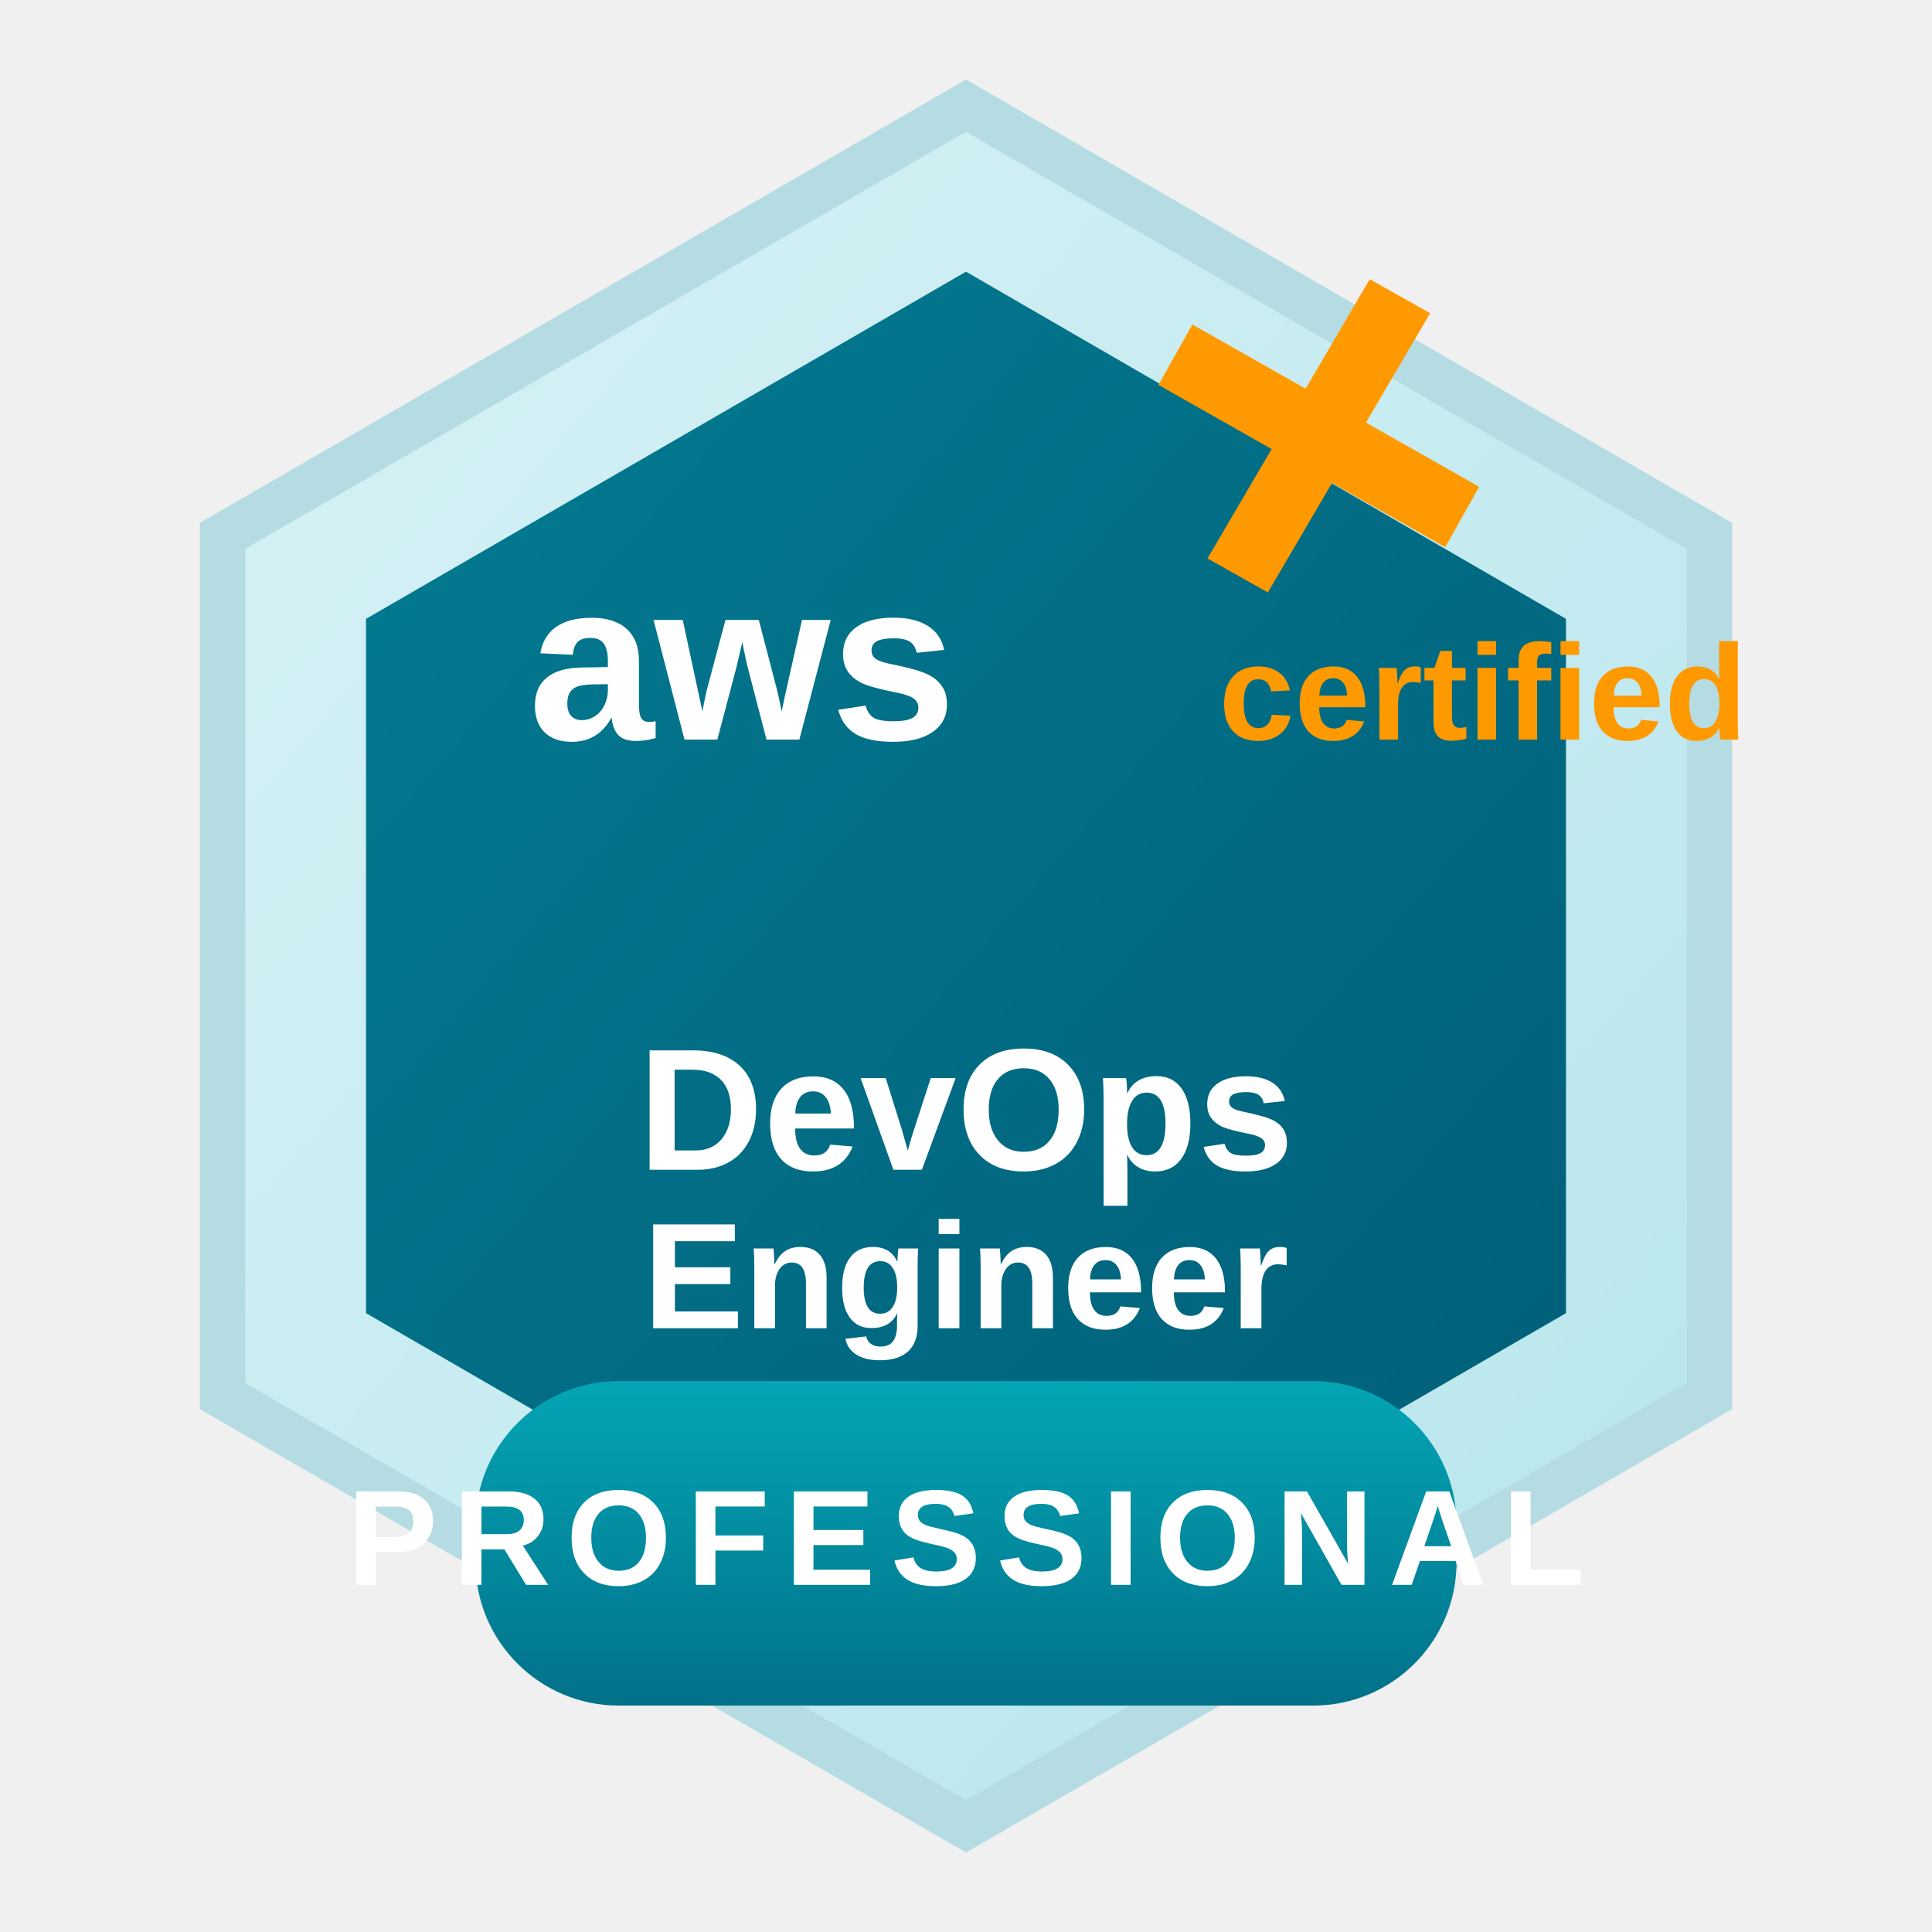
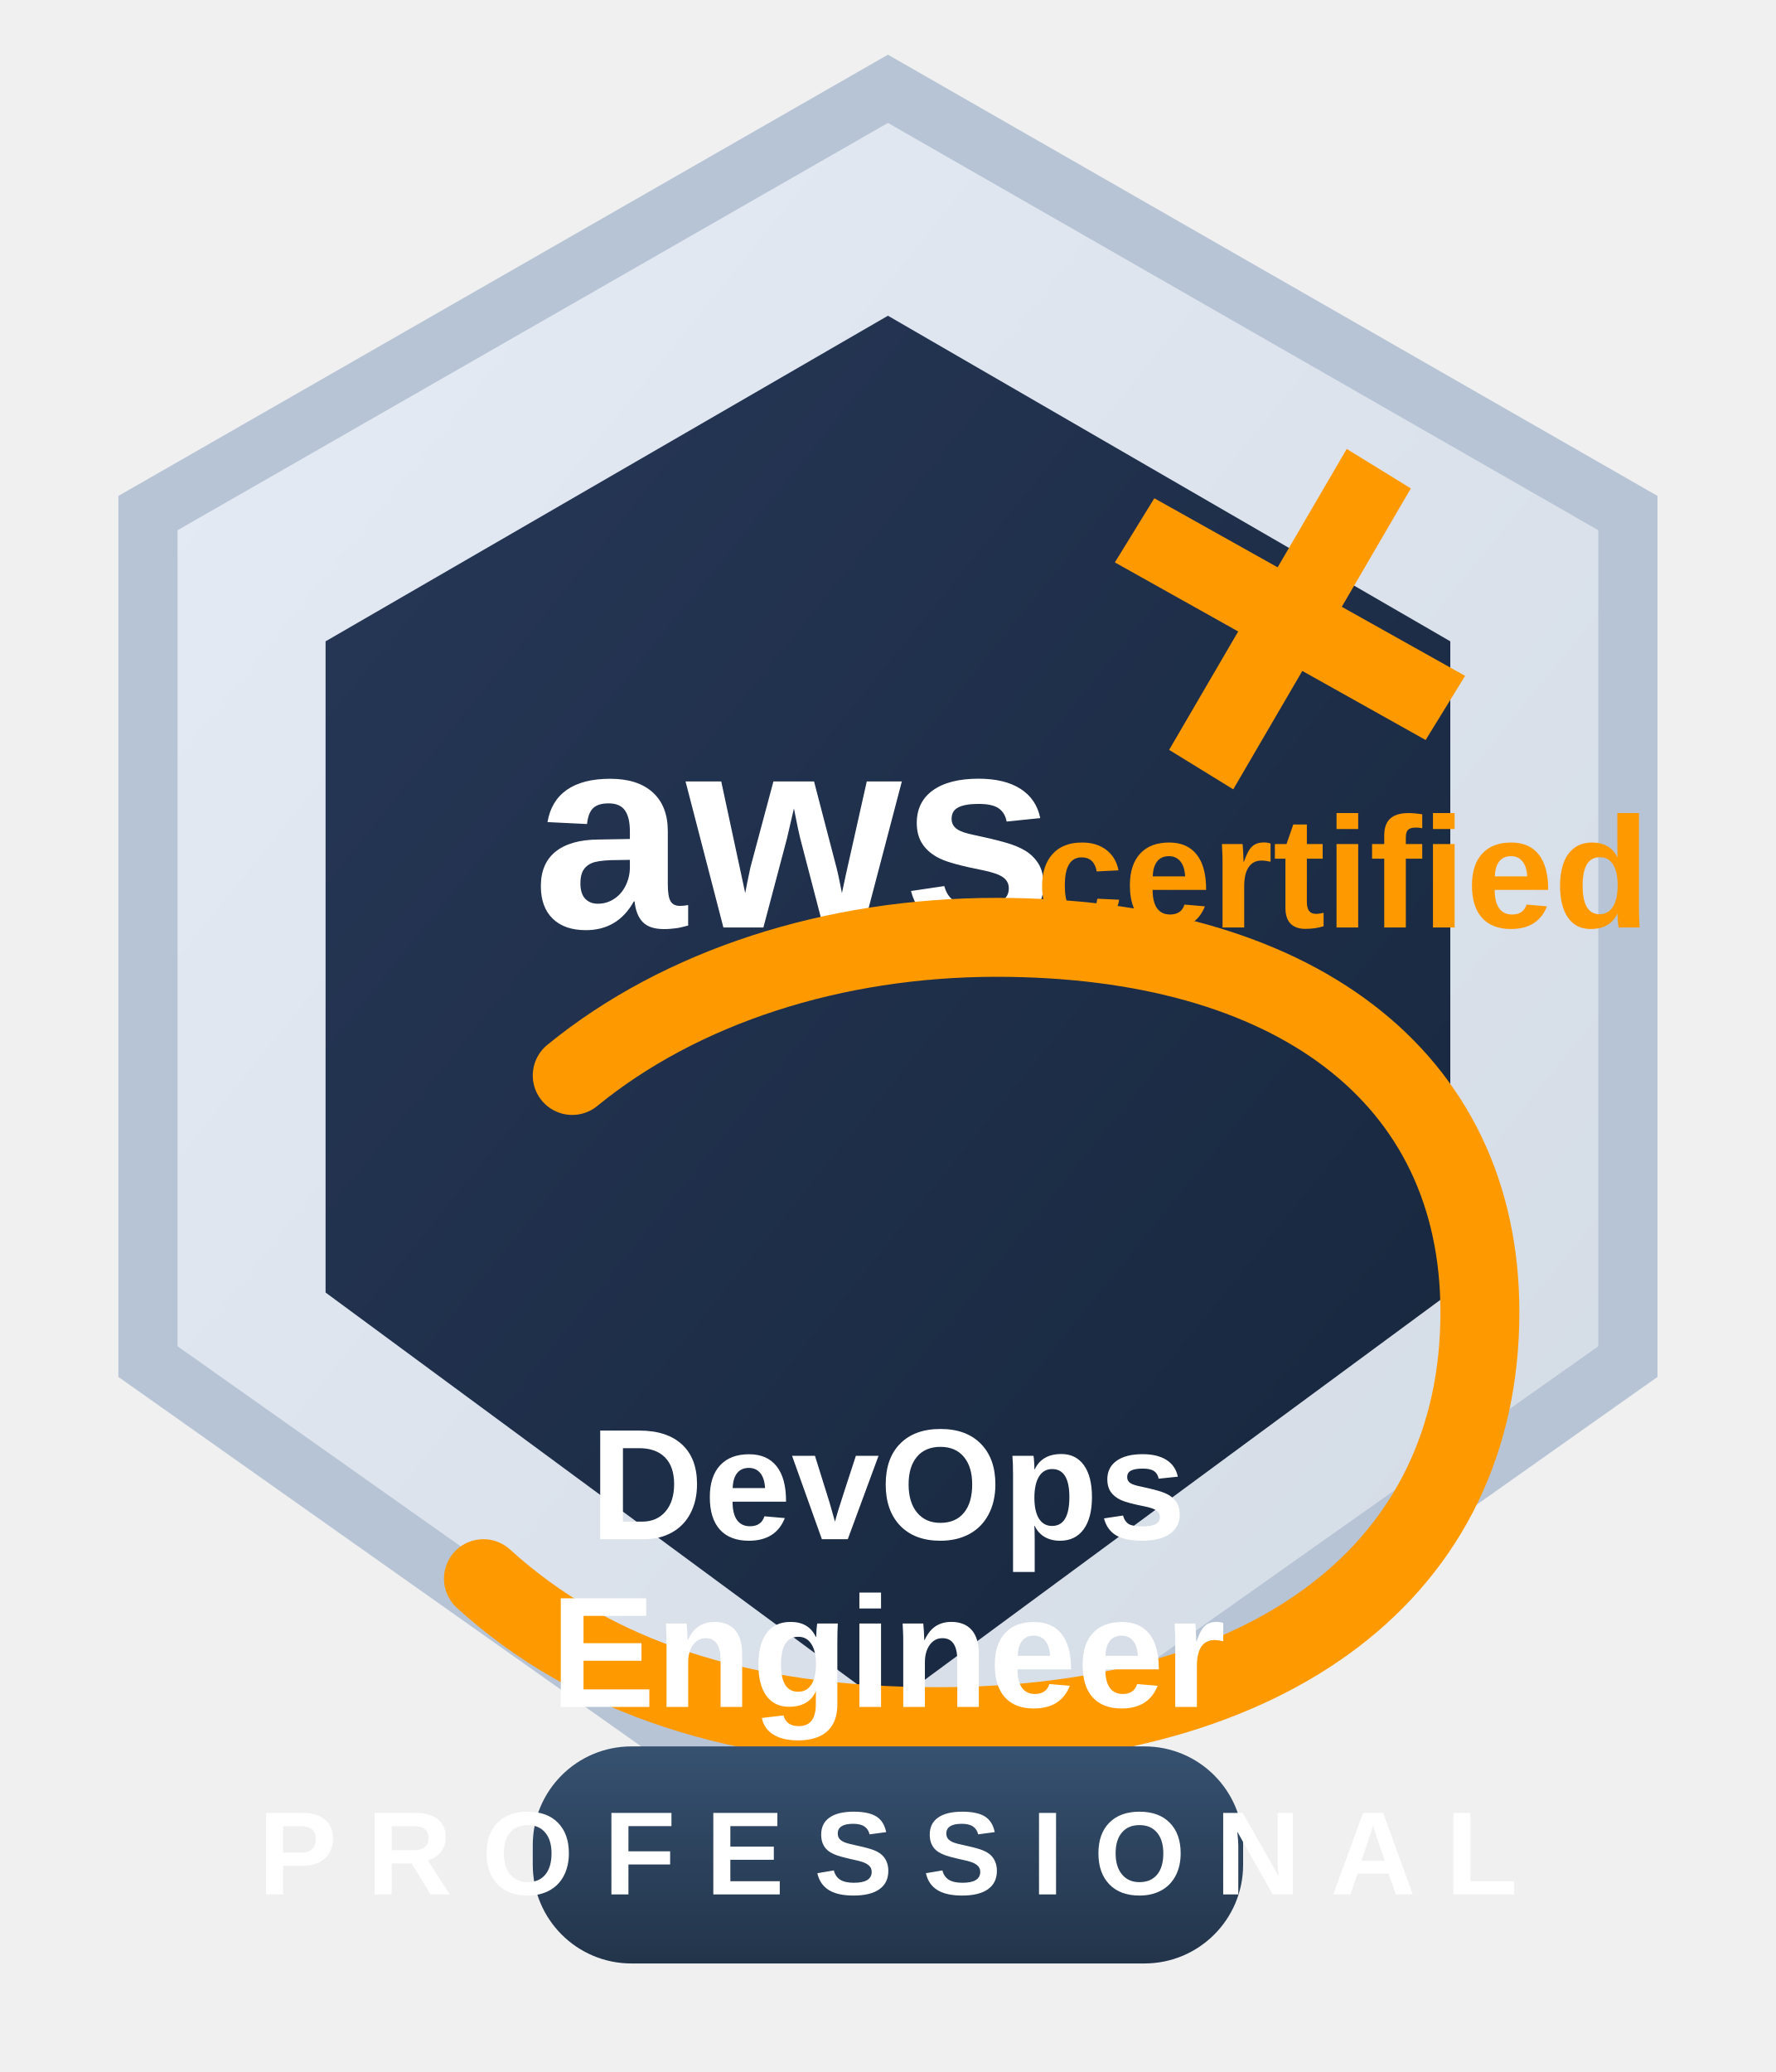
- <svg xmlns="http://www.w3.org/2000/svg" viewBox="0 0 512 512" role="img" aria-labelledby="title desc">
+ <svg xmlns="http://www.w3.org/2000/svg" viewBox="0 0 360 420" role="img" aria-labelledby="title desc">
  <defs>
-     <linearGradient id="doOuter" x1="0%" y1="0%" x2="100%" y2="100%">
-       <stop offset="0%" stop-color="#D8F2F6" />
-       <stop offset="100%" stop-color="#B5E5EC" />
+     <linearGradient id="outer" x1="0%" y1="0%" x2="100%" y2="100%">
+       <stop offset="0%" stop-color="#E6ECF5" />
+       <stop offset="100%" stop-color="#D2DAE4" />
    </linearGradient>
-     <linearGradient id="doInner" x1="0%" y1="0%" x2="100%" y2="100%">
-       <stop offset="0%" stop-color="#027C92" />
-       <stop offset="100%" stop-color="#015D77" />
+     <linearGradient id="inner" x1="0%" y1="0%" x2="100%" y2="100%">
+       <stop offset="0%" stop-color="#273858" />
+       <stop offset="100%" stop-color="#16263C" />
    </linearGradient>
-     <linearGradient id="doBanner" x1="0%" y1="0%" x2="0%" y2="100%">
-       <stop offset="0%" stop-color="#03A5B5" />
-       <stop offset="100%" stop-color="#02718A" />
+     <linearGradient id="bar" x1="0%" y1="0%" x2="0%" y2="100%">
+       <stop offset="0%" stop-color="#365170" />
+       <stop offset="100%" stop-color="#22344A" />
    </linearGradient>
  </defs>
-   <path fill="url(#doOuter)" d="M256 28l197 114v228L256 484 59 370V142z" stroke="#B5DCE2" stroke-width="12" />
-   <path fill="url(#doInner)" d="M256 72l159 92v184L256 440 97 348V164z" />
-   <path fill="#FF9900" d="M353 128l-17 29-16-9 17-29-30-17 9-16 30 17 17-29 16 9-17 29 30 17-9 16z" />
-   <text x="140" y="196" font-family="'Amazon Ember', 'Segoe UI', Arial, sans-serif" font-size="60" font-weight="700" fill="#FFFFFF">aws</text>
-   <text x="323" y="196" font-family="'Amazon Ember', 'Segoe UI', Arial, sans-serif" font-size="36" font-weight="700" fill="#FF9900">certified</text>
-   <text x="256" y="310" font-family="'Amazon Ember', 'Segoe UI', Arial, sans-serif" font-size="46" font-weight="700" fill="#FFFFFF" text-anchor="middle">DevOps</text>
-   <text x="256" y="352" font-family="'Amazon Ember', 'Segoe UI', Arial, sans-serif" font-size="40" font-weight="700" fill="#FFFFFF" text-anchor="middle">Engineer</text>
-   <rect x="126" y="366" width="260" height="86" rx="38" fill="url(#doBanner)" />
-   <text x="256" y="420" font-family="'Amazon Ember', 'Segoe UI', Arial, sans-serif" font-size="36" font-weight="600" fill="#FFFFFF" letter-spacing="4" text-anchor="middle">PROFESSIONAL</text>
+   <path fill="url(#outer)" stroke="#B7C4D5" stroke-width="12" d="M180 18l150 86v172L180 382 30 276V104z" />
+   <path fill="url(#inner)" d="M180 64l114 66v132L180 346 66 262V130z" />
+   <path fill="#FF9900" d="M264 136l-14 24-13-8 14-24-25-14 8-13 25 14 14-24 13 8-14 24 25 14-8 13z" />
+   <g fill="#FFFFFF" font-family="'Amazon Ember', 'Segoe UI', Arial, sans-serif" text-anchor="start">
+     <text x="108" y="188" font-size="56" font-weight="700">aws</text>
+     <text x="210" y="188" font-size="32" font-weight="700" fill="#FF9900">certified</text>
+   </g>
+   <path fill="none" stroke="#FF9900" stroke-width="16" stroke-linecap="round" stroke-linejoin="round" d="M116 218c22-18 53-28 86-28 60 0 98 28 98 76 0 52-42 84-110 84-40 0-70-10-92-30" />
+   <g fill="#FFFFFF" font-family="'Amazon Ember', 'Segoe UI', Arial, sans-serif" text-anchor="middle">
+     <text x="180" y="312" font-size="32" font-weight="700">DevOps</text>
+     <text x="180" y="346" font-size="32" font-weight="700">Engineer</text>
+   </g>
+   <rect x="108" y="354" width="144" height="44" rx="20" fill="url(#bar)" />
+   <text x="180" y="384" font-family="'Amazon Ember', 'Segoe UI', Arial, sans-serif" font-size="24" font-weight="600" fill="#FFFFFF" text-anchor="middle" letter-spacing="6">PROFESSIONAL</text>
</svg>
